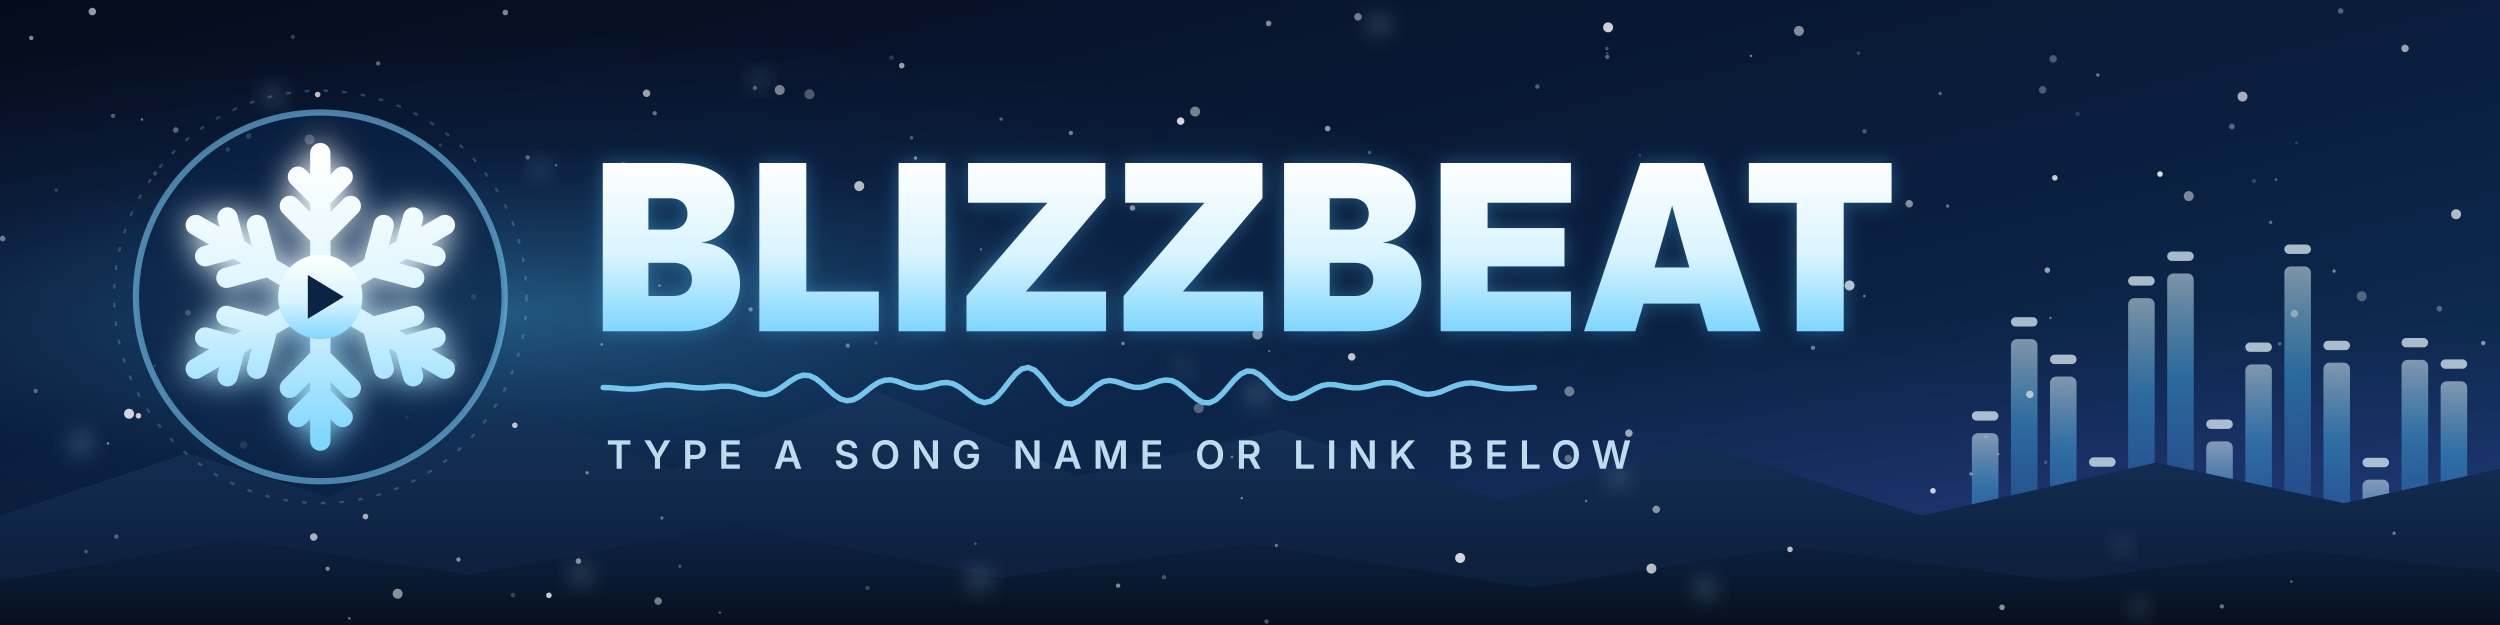
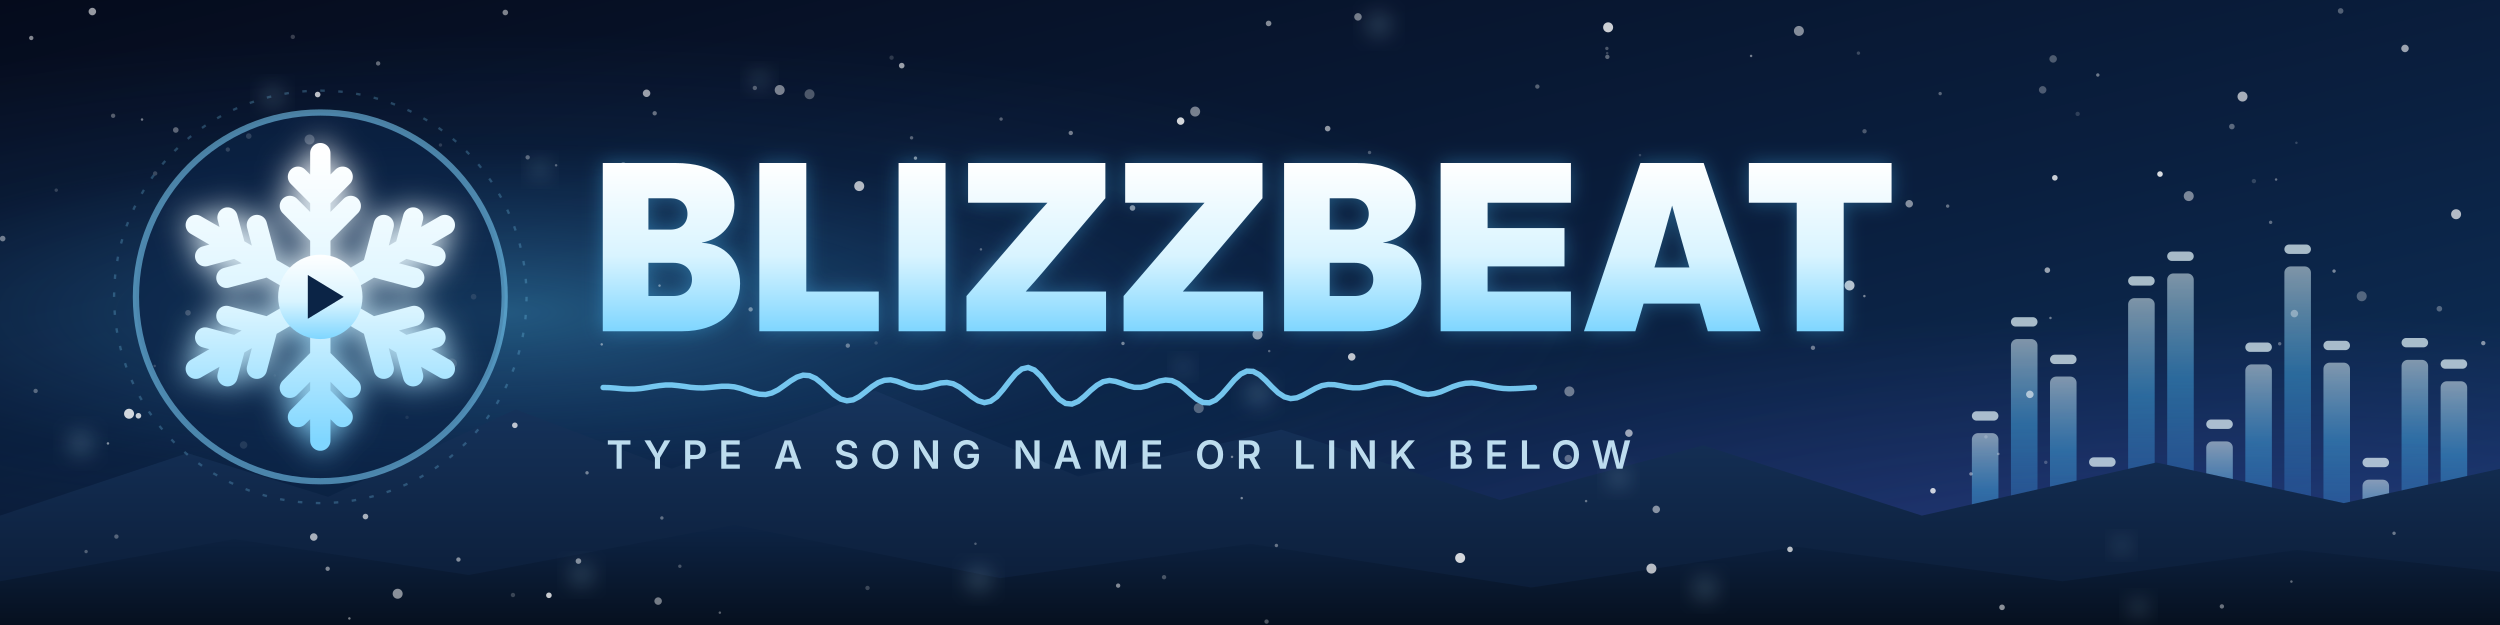
<svg xmlns="http://www.w3.org/2000/svg" width="1600" height="400" viewBox="0 0 1600 400">
  <defs>
    <linearGradient id="sky" x1="0" y1="0" x2="1" y2="1">
      <stop offset="0" stop-color="#050b1c" />
      <stop offset="0.55" stop-color="#0a1f3f" />
      <stop offset="1" stop-color="#0f3561" />
    </linearGradient>
    <radialGradient id="glow" cx="0.2" cy="0.5" r="0.45">
      <stop offset="0" stop-color="#4fc3ff" stop-opacity="0.38" />
      <stop offset="0.6" stop-color="#2b7fd6" stop-opacity="0.08" />
      <stop offset="1" stop-color="#2b7fd6" stop-opacity="0" />
    </radialGradient>
    <radialGradient id="glow2" cx="0.88" cy="1" r="0.5">
      <stop offset="0" stop-color="#7b5cff" stop-opacity="0.25" />
      <stop offset="1" stop-color="#7b5cff" stop-opacity="0" />
    </radialGradient>
    <linearGradient id="ice" x1="0" y1="0" x2="0" y2="1">
      <stop offset="0" stop-color="#ffffff" />
      <stop offset="0.55" stop-color="#d9f4ff" />
      <stop offset="1" stop-color="#7fd6ff" />
    </linearGradient>
    <linearGradient id="bar" x1="0" y1="1" x2="0" y2="0">
      <stop offset="0" stop-color="#2a6fd8" stop-opacity="0.15" />
      <stop offset="0.7" stop-color="#4fc3ff" stop-opacity="0.75" />
      <stop offset="1" stop-color="#e9fbff" stop-opacity="0.95" />
    </linearGradient>
    <linearGradient id="ridge1" x1="0" y1="0" x2="0" y2="1">
      <stop offset="0" stop-color="#16345d" />
      <stop offset="1" stop-color="#0a1a33" />
    </linearGradient>
    <linearGradient id="ridge2" x1="0" y1="0" x2="0" y2="1">
      <stop offset="0" stop-color="#0d2445" />
      <stop offset="1" stop-color="#06101f" />
    </linearGradient>
    <filter id="soft" x="-50%" y="-50%" width="200%" height="200%">
      <feGaussianBlur stdDeviation="6" />
    </filter>
    <filter id="flakeGlow" x="-50%" y="-50%" width="200%" height="200%">
      <feGaussianBlur stdDeviation="10" result="b" />
      <feMerge>
        <feMergeNode in="b" />
        <feMergeNode in="SourceGraphic" />
      </feMerge>
    </filter>
  </defs>
  <rect width="1600" height="400" fill="url(#sky)" />
  <rect width="1600" height="400" fill="url(#glow)" />
  <rect width="1600" height="400" fill="url(#glow2)" />
  <rect x="1262" y="277.2" width="17" height="122.8" rx="4" fill="url(#bar)" opacity="0.55" />
  <rect x="1262" y="263.2" width="17" height="6" rx="3" fill="#e9fbff" opacity="0.7" />
  <rect x="1287" y="217.0" width="17" height="183.0" rx="4" fill="url(#bar)" opacity="0.55" />
  <rect x="1287" y="203.0" width="17" height="6" rx="3" fill="#e9fbff" opacity="0.7" />
  <rect x="1312" y="241.0" width="17" height="159.0" rx="4" fill="url(#bar)" opacity="0.55" />
  <rect x="1312" y="227.0" width="17" height="6" rx="3" fill="#e9fbff" opacity="0.7" />
  <rect x="1337" y="306.7" width="17" height="93.3" rx="4" fill="url(#bar)" opacity="0.55" />
  <rect x="1337" y="292.7" width="17" height="6" rx="3" fill="#e9fbff" opacity="0.7" />
  <rect x="1362" y="190.8" width="17" height="209.2" rx="4" fill="url(#bar)" opacity="0.55" />
  <rect x="1362" y="176.8" width="17" height="6" rx="3" fill="#e9fbff" opacity="0.7" />
  <rect x="1387" y="175.0" width="17" height="225.0" rx="4" fill="url(#bar)" opacity="0.55" />
  <rect x="1387" y="161.0" width="17" height="6" rx="3" fill="#e9fbff" opacity="0.7" />
  <rect x="1412" y="282.5" width="17" height="117.5" rx="4" fill="url(#bar)" opacity="0.55" />
  <rect x="1412" y="268.5" width="17" height="6" rx="3" fill="#e9fbff" opacity="0.7" />
  <rect x="1437" y="233.2" width="17" height="166.8" rx="4" fill="url(#bar)" opacity="0.55" />
  <rect x="1437" y="219.2" width="17" height="6" rx="3" fill="#e9fbff" opacity="0.7" />
  <rect x="1462" y="170.5" width="17" height="229.5" rx="4" fill="url(#bar)" opacity="0.55" />
  <rect x="1462" y="156.5" width="17" height="6" rx="3" fill="#e9fbff" opacity="0.7" />
  <rect x="1487" y="232.1" width="17" height="167.9" rx="4" fill="url(#bar)" opacity="0.55" />
  <rect x="1487" y="218.1" width="17" height="6" rx="3" fill="#e9fbff" opacity="0.7" />
  <rect x="1512" y="307.0" width="17" height="93.0" rx="4" fill="url(#bar)" opacity="0.55" />
  <rect x="1512" y="293.0" width="17" height="6" rx="3" fill="#e9fbff" opacity="0.7" />
  <rect x="1537" y="230.3" width="17" height="169.7" rx="4" fill="url(#bar)" opacity="0.55" />
  <rect x="1537" y="216.3" width="17" height="6" rx="3" fill="#e9fbff" opacity="0.7" />
  <rect x="1562" y="244.0" width="17" height="156.0" rx="4" fill="url(#bar)" opacity="0.55" />
  <rect x="1562" y="230.0" width="17" height="6" rx="3" fill="#e9fbff" opacity="0.7" />
  <path d="M0 400 L0 330 L120 290 L210 318 L330 262 L430 300 L560 250 L690 305 L820 275 L960 320 L1090 285 L1230 330 L1380 296 L1500 322 L1600 300 L1600 400 Z" fill="url(#ridge1)" />
  <path d="M0 400 L0 372 L150 345 L300 368 L470 336 L640 370 L800 348 L980 376 L1150 350 L1320 372 L1470 352 L1600 366 L1600 400 Z" fill="url(#ridge2)" />
  <circle cx="518.1" cy="60.3" r="3.2" fill="#ffffff" opacity="0.28" />
  <circle cx="1314.0" cy="37.7" r="2.4" fill="#ffffff" opacity="0.28" />
  <circle cx="811.9" cy="15.0" r="1.8" fill="#ffffff" opacity="0.50" />
  <circle cx="385.1" cy="220.4" r="0.8" fill="#ffffff" opacity="0.45" />
  <circle cx="198.1" cy="89.3" r="3.2" fill="#ffffff" opacity="0.60" />
  <circle cx="99.0" cy="234.2" r="0.8" fill="#ffffff" opacity="0.50" />
  <circle cx="74.5" cy="343.4" r="1.4" fill="#ffffff" opacity="0.30" />
  <circle cx="865.1" cy="228.4" r="2.4" fill="#ffffff" opacity="0.74" />
  <circle cx="289.2" cy="232.6" r="3.2" fill="#ffffff" opacity="0.36" />
  <circle cx="155.9" cy="284.8" r="2.4" fill="#ffffff" opacity="0.29" />
  <circle cx="329.5" cy="272.2" r="1.8" fill="#ffffff" opacity="0.72" />
  <circle cx="745.0" cy="369.4" r="1.4" fill="#ffffff" opacity="0.26" />
  <circle cx="1271.0" cy="279.6" r="1.1" fill="#ffffff" opacity="0.18" />
  <circle cx="480.4" cy="198.0" r="1.4" fill="#ffffff" opacity="0.41" />
  <circle cx="460.7" cy="392.1" r="0.8" fill="#ffffff" opacity="0.33" />
  <circle cx="263.9" cy="136.8" r="1.8" fill="#ffffff" opacity="0.50" />
  <circle cx="1539.2" cy="31.0" r="2.4" fill="#ffffff" opacity="0.59" />
  <circle cx="1400.8" cy="125.5" r="3.2" fill="#ffffff" opacity="0.46" />
  <circle cx="794.7" cy="318.8" r="0.8" fill="#ffffff" opacity="0.45" />
  <circle cx="1511.5" cy="189.6" r="3.2" fill="#ffffff" opacity="0.29" />
  <circle cx="1169.9" cy="123.8" r="2.4" fill="#ffffff" opacity="0.85" />
  <circle cx="1315.1" cy="113.8" r="1.8" fill="#ffffff" opacity="0.78" />
  <circle cx="555.2" cy="376.3" r="1.4" fill="#ffffff" opacity="0.21" />
  <circle cx="187.4" cy="23.6" r="1.4" fill="#ffffff" opacity="0.20" />
  <circle cx="396.2" cy="156.4" r="1.8" fill="#ffffff" opacity="0.30" />
  <circle cx="718.7" cy="219.8" r="1.1" fill="#ffffff" opacity="0.44" />
  <circle cx="1382.4" cy="111.4" r="1.8" fill="#ffffff" opacity="0.84" />
  <circle cx="1092.4" cy="152.2" r="1.1" fill="#ffffff" opacity="0.20" />
  <circle cx="281.9" cy="92.8" r="1.1" fill="#ffffff" opacity="0.15" />
  <circle cx="1329.7" cy="72.9" r="1.4" fill="#ffffff" opacity="0.15" />
  <circle cx="670.3" cy="147.7" r="2.4" fill="#ffffff" opacity="0.44" />
  <circle cx="200.8" cy="343.7" r="2.4" fill="#ffffff" opacity="0.64" />
  <circle cx="1183.7" cy="182.7" r="3.2" fill="#ffffff" opacity="0.73" />
  <circle cx="627.8" cy="159.6" r="0.8" fill="#ffffff" opacity="0.32" />
  <circle cx="640.7" cy="76.2" r="1.1" fill="#ffffff" opacity="0.31" />
  <circle cx="175.9" cy="240.3" r="0.8" fill="#ffffff" opacity="0.15" />
  <circle cx="242.0" cy="40.6" r="1.4" fill="#ffffff" opacity="0.37" />
  <circle cx="112.5" cy="83.2" r="1.8" fill="#ffffff" opacity="0.34" />
  <circle cx="403.6" cy="139.0" r="1.4" fill="#ffffff" opacity="0.32" />
  <circle cx="184.6" cy="195.2" r="1.8" fill="#ffffff" opacity="0.54" />
  <circle cx="499.0" cy="57.6" r="3.2" fill="#ffffff" opacity="0.46" />
  <circle cx="423.6" cy="331.5" r="1.1" fill="#ffffff" opacity="0.34" />
  <circle cx="328.3" cy="380.8" r="1.4" fill="#ffffff" opacity="0.20" />
  <circle cx="869.1" cy="10.8" r="2.4" fill="#ffffff" opacity="0.43" />
  <circle cx="1028.7" cy="36.4" r="1.4" fill="#ffffff" opacity="0.34" />
  <circle cx="1453.2" cy="142.3" r="1.1" fill="#ffffff" opacity="0.34" />
  <circle cx="1246.5" cy="131.9" r="1.1" fill="#ffffff" opacity="0.37" />
  <circle cx="1261.4" cy="303.3" r="1.1" fill="#ffffff" opacity="0.44" />
  <circle cx="1309.3" cy="295.9" r="1.1" fill="#ffffff" opacity="0.22" />
  <circle cx="788.5" cy="292.4" r="0.8" fill="#ffffff" opacity="0.43" />
  <circle cx="755.6" cy="77.5" r="2.4" fill="#ffffff" opacity="0.82" />
  <circle cx="715.6" cy="374.8" r="1.4" fill="#ffffff" opacity="0.49" />
  <circle cx="583.4" cy="88.2" r="1.1" fill="#ffffff" opacity="0.32" />
  <circle cx="540.4" cy="193.1" r="2.4" fill="#ffffff" opacity="0.75" />
  <circle cx="767.2" cy="261.2" r="3.2" fill="#ffffff" opacity="0.30" />
  <circle cx="1056.9" cy="363.9" r="3.2" fill="#ffffff" opacity="0.70" />
  <circle cx="764.9" cy="71.4" r="3.2" fill="#ffffff" opacity="0.45" />
  <circle cx="1281.3" cy="388.7" r="1.8" fill="#ffffff" opacity="0.53" />
  <circle cx="1189.4" cy="34.0" r="1.1" fill="#ffffff" opacity="0.21" />
  <circle cx="203.3" cy="60.5" r="1.8" fill="#ffffff" opacity="0.73" />
  <circle cx="233.9" cy="330.6" r="1.8" fill="#ffffff" opacity="0.64" />
  <circle cx="560.7" cy="219.5" r="1.1" fill="#ffffff" opacity="0.16" />
  <circle cx="1279.0" cy="290.5" r="0.8" fill="#ffffff" opacity="0.34" />
  <circle cx="1493.8" cy="173.5" r="1.1" fill="#ffffff" opacity="0.45" />
  <circle cx="337.7" cy="100.7" r="1.4" fill="#ffffff" opacity="0.33" />
  <circle cx="1221.9" cy="130.4" r="2.4" fill="#ffffff" opacity="0.50" />
  <circle cx="209.7" cy="364.0" r="1.4" fill="#ffffff" opacity="0.47" />
  <circle cx="1060.0" cy="326.0" r="2.4" fill="#ffffff" opacity="0.50" />
  <circle cx="1468.4" cy="200.7" r="2.4" fill="#ffffff" opacity="0.34" />
  <circle cx="816.9" cy="349.1" r="1.1" fill="#ffffff" opacity="0.37" />
  <circle cx="1241.7" cy="59.9" r="1.1" fill="#ffffff" opacity="0.32" />
  <circle cx="1160.3" cy="222.6" r="1.4" fill="#ffffff" opacity="0.40" />
  <circle cx="849.2" cy="193.0" r="0.8" fill="#ffffff" opacity="0.47" />
  <circle cx="90.9" cy="76.5" r="0.8" fill="#ffffff" opacity="0.43" />
  <circle cx="812.3" cy="224.7" r="0.8" fill="#ffffff" opacity="0.31" />
  <circle cx="980.0" cy="202.2" r="2.4" fill="#ffffff" opacity="0.37" />
  <circle cx="443.5" cy="203.3" r="1.8" fill="#ffffff" opacity="0.55" />
  <circle cx="396.2" cy="209.3" r="1.4" fill="#ffffff" opacity="0.48" />
  <circle cx="1428.4" cy="81.0" r="1.8" fill="#ffffff" opacity="0.33" />
  <circle cx="194.6" cy="176.8" r="0.8" fill="#ffffff" opacity="0.39" />
  <circle cx="685.3" cy="85.1" r="1.4" fill="#ffffff" opacity="0.43" />
  <circle cx="1435.2" cy="61.8" r="3.2" fill="#ffffff" opacity="0.64" />
  <circle cx="585.9" cy="101.2" r="1.1" fill="#ffffff" opacity="0.50" />
  <circle cx="351.3" cy="381.0" r="1.8" fill="#ffffff" opacity="0.78" />
  <circle cx="260.5" cy="267.1" r="1.1" fill="#ffffff" opacity="0.21" />
  <circle cx="690.4" cy="206.2" r="1.4" fill="#ffffff" opacity="0.30" />
  <circle cx="570.6" cy="36.9" r="1.4" fill="#ffffff" opacity="0.16" />
  <circle cx="886.5" cy="176.2" r="0.8" fill="#ffffff" opacity="0.29" />
  <circle cx="827.9" cy="118.2" r="0.8" fill="#ffffff" opacity="0.19" />
  <circle cx="1469.7" cy="91.4" r="0.8" fill="#ffffff" opacity="0.18" />
  <circle cx="435.1" cy="362.4" r="1.1" fill="#ffffff" opacity="0.25" />
  <circle cx="207.3" cy="168.9" r="3.2" fill="#ffffff" opacity="0.74" />
  <circle cx="413.8" cy="59.7" r="2.4" fill="#ffffff" opacity="0.59" />
  <circle cx="1120.7" cy="35.8" r="0.8" fill="#ffffff" opacity="0.44" />
  <circle cx="293.4" cy="358.1" r="1.4" fill="#ffffff" opacity="0.49" />
  <circle cx="1015.1" cy="320.7" r="0.8" fill="#ffffff" opacity="0.37" />
  <circle cx="355.9" cy="105.8" r="0.8" fill="#ffffff" opacity="0.31" />
  <circle cx="542.6" cy="221.2" r="1.4" fill="#ffffff" opacity="0.37" />
  <circle cx="69.1" cy="283.8" r="0.8" fill="#ffffff" opacity="0.50" />
  <circle cx="419.0" cy="72.5" r="1.4" fill="#ffffff" opacity="0.38" />
  <circle cx="849.7" cy="82.3" r="1.8" fill="#ffffff" opacity="0.55" />
  <circle cx="284.6" cy="138.8" r="0.8" fill="#ffffff" opacity="0.51" />
  <circle cx="59.1" cy="7.4" r="2.4" fill="#ffffff" opacity="0.58" />
  <circle cx="303.1" cy="189.9" r="1.8" fill="#ffffff" opacity="0.31" />
  <circle cx="1310.3" cy="172.9" r="1.8" fill="#ffffff" opacity="0.58" />
  <circle cx="1422.0" cy="388.1" r="1.4" fill="#ffffff" opacity="0.40" />
  <circle cx="1571.9" cy="137.1" r="3.2" fill="#ffffff" opacity="0.69" />
  <circle cx="223.6" cy="395.8" r="0.8" fill="#ffffff" opacity="0.45" />
  <circle cx="22.8" cy="250.2" r="1.4" fill="#ffffff" opacity="0.31" />
  <circle cx="88.6" cy="266.1" r="1.8" fill="#ffffff" opacity="0.77" />
  <circle cx="1072.9" cy="112.8" r="1.1" fill="#ffffff" opacity="0.40" />
  <circle cx="72.4" cy="74.1" r="1.4" fill="#ffffff" opacity="0.31" />
  <circle cx="421.2" cy="384.7" r="2.4" fill="#ffffff" opacity="0.44" />
  <circle cx="55.1" cy="353.0" r="1.1" fill="#ffffff" opacity="0.28" />
  <circle cx="1.7" cy="152.7" r="1.8" fill="#ffffff" opacity="0.42" />
  <circle cx="1049.6" cy="99.3" r="0.8" fill="#ffffff" opacity="0.18" />
  <circle cx="1307.3" cy="57.5" r="2.4" fill="#ffffff" opacity="0.28" />
  <circle cx="36.0" cy="121.7" r="1.1" fill="#ffffff" opacity="0.18" />
  <circle cx="1532.2" cy="341.3" r="1.1" fill="#ffffff" opacity="0.39" />
  <circle cx="1145.6" cy="351.6" r="1.8" fill="#ffffff" opacity="0.71" />
  <circle cx="1153.1" cy="197.7" r="1.4" fill="#ffffff" opacity="0.41" />
  <circle cx="1029.2" cy="17.5" r="3.2" fill="#ffffff" opacity="0.79" />
  <circle cx="1003.7" cy="293.5" r="2.4" fill="#ffffff" opacity="0.33" />
  <circle cx="838.0" cy="201.7" r="0.8" fill="#ffffff" opacity="0.45" />
  <circle cx="934.5" cy="357.1" r="3.2" fill="#ffffff" opacity="0.82" />
  <circle cx="1028.6" cy="34.0" r="0.8" fill="#ffffff" opacity="0.20" />
  <circle cx="577.1" cy="42.0" r="1.8" fill="#ffffff" opacity="0.59" />
  <circle cx="1004.4" cy="250.5" r="3.2" fill="#ffffff" opacity="0.40" />
  <circle cx="422.1" cy="182.8" r="0.8" fill="#ffffff" opacity="0.42" />
  <circle cx="804.8" cy="214.1" r="3.2" fill="#ffffff" opacity="0.57" />
  <circle cx="1193.2" cy="189.5" r="0.8" fill="#ffffff" opacity="0.45" />
  <circle cx="375.7" cy="302.6" r="1.1" fill="#ffffff" opacity="0.42" />
  <circle cx="1561.2" cy="197.6" r="1.8" fill="#ffffff" opacity="0.30" />
  <circle cx="1456.7" cy="114.9" r="0.8" fill="#ffffff" opacity="0.37" />
  <circle cx="1028.4" cy="31.0" r="1.1" fill="#ffffff" opacity="0.27" />
  <circle cx="1042.5" cy="277.2" r="2.4" fill="#ffffff" opacity="0.59" />
  <circle cx="20.0" cy="24.3" r="1.4" fill="#ffffff" opacity="0.50" />
  <circle cx="159.2" cy="87.1" r="1.8" fill="#ffffff" opacity="0.42" />
  <circle cx="826.5" cy="185.9" r="1.8" fill="#ffffff" opacity="0.71" />
  <circle cx="1589.3" cy="219.6" r="1.4" fill="#ffffff" opacity="0.50" />
  <circle cx="1498.0" cy="7.0" r="1.8" fill="#ffffff" opacity="0.30" />
  <circle cx="810.6" cy="397.8" r="1.4" fill="#ffffff" opacity="0.29" />
  <circle cx="1466.5" cy="372.2" r="0.8" fill="#ffffff" opacity="0.36" />
  <circle cx="226.8" cy="209.6" r="1.4" fill="#ffffff" opacity="0.20" />
  <circle cx="1312.3" cy="203.5" r="0.8" fill="#ffffff" opacity="0.40" />
  <circle cx="370.2" cy="359.1" r="1.8" fill="#ffffff" opacity="0.49" />
  <circle cx="254.5" cy="380.0" r="3.2" fill="#ffffff" opacity="0.52" />
  <circle cx="483.1" cy="56.3" r="1.4" fill="#ffffff" opacity="0.29" />
  <circle cx="193.5" cy="132.5" r="1.4" fill="#ffffff" opacity="0.42" />
  <circle cx="1342.6" cy="48.0" r="1.1" fill="#ffffff" opacity="0.41" />
  <circle cx="1442.5" cy="115.9" r="1.4" fill="#ffffff" opacity="0.17" />
  <circle cx="624.3" cy="348.0" r="0.8" fill="#ffffff" opacity="0.28" />
  <circle cx="684.9" cy="110.1" r="0.8" fill="#ffffff" opacity="0.25" />
  <circle cx="82.6" cy="264.8" r="3.2" fill="#ffffff" opacity="0.81" />
  <circle cx="398.9" cy="106.3" r="2.4" fill="#ffffff" opacity="0.44" />
  <circle cx="1237.1" cy="314.1" r="1.8" fill="#ffffff" opacity="0.78" />
  <circle cx="1299.1" cy="252.4" r="2.4" fill="#ffffff" opacity="0.58" />
  <circle cx="1151.3" cy="19.8" r="3.2" fill="#ffffff" opacity="0.50" />
  <circle cx="983.9" cy="55.4" r="1.4" fill="#ffffff" opacity="0.32" />
  <circle cx="1459.0" cy="220.0" r="1.1" fill="#ffffff" opacity="0.32" />
  <circle cx="549.9" cy="119.1" r="3.2" fill="#ffffff" opacity="0.69" />
  <circle cx="1044.5" cy="162.5" r="1.1" fill="#ffffff" opacity="0.26" />
  <circle cx="891.7" cy="157.7" r="1.1" fill="#ffffff" opacity="0.38" />
  <circle cx="120.3" cy="200.2" r="1.8" fill="#ffffff" opacity="0.58" />
  <circle cx="724.8" cy="133.1" r="1.8" fill="#ffffff" opacity="0.51" />
  <circle cx="876.5" cy="97.6" r="1.1" fill="#ffffff" opacity="0.27" />
  <circle cx="145.8" cy="95.7" r="1.4" fill="#ffffff" opacity="0.44" />
  <circle cx="323.4" cy="8.0" r="1.8" fill="#ffffff" opacity="0.48" />
  <circle cx="1193.3" cy="84.0" r="1.4" fill="#ffffff" opacity="0.27" />
  <circle cx="99.3" cy="111.0" r="1.4" fill="#ffffff" opacity="0.20" />
  <circle cx="805.4" cy="251.9" r="8.5" fill="#bfe9ff" opacity="0.18" filter="url(#soft)" />
  <circle cx="345.5" cy="108.4" r="6.0" fill="#bfe9ff" opacity="0.18" filter="url(#soft)" />
  <circle cx="639.6" cy="178.3" r="8.8" fill="#bfe9ff" opacity="0.18" filter="url(#soft)" />
  <circle cx="1357.9" cy="349.2" r="5.1" fill="#bfe9ff" opacity="0.18" filter="url(#soft)" />
  <circle cx="51.6" cy="283.8" r="8.6" fill="#bfe9ff" opacity="0.18" filter="url(#soft)" />
  <circle cx="757.2" cy="234.9" r="5.0" fill="#bfe9ff" opacity="0.18" filter="url(#soft)" />
  <circle cx="626.4" cy="370.7" r="8.3" fill="#bfe9ff" opacity="0.18" filter="url(#soft)" />
  <circle cx="1368.7" cy="388.9" r="6.0" fill="#bfe9ff" opacity="0.18" filter="url(#soft)" />
  <circle cx="174.5" cy="61.8" r="7.1" fill="#bfe9ff" opacity="0.18" filter="url(#soft)" />
  <circle cx="1091.3" cy="376.6" r="7.9" fill="#bfe9ff" opacity="0.18" filter="url(#soft)" />
  <circle cx="1035.8" cy="305.9" r="6.8" fill="#bfe9ff" opacity="0.18" filter="url(#soft)" />
  <circle cx="882.4" cy="15.8" r="8.1" fill="#bfe9ff" opacity="0.18" filter="url(#soft)" />
  <circle cx="372.1" cy="368.0" r="7.6" fill="#bfe9ff" opacity="0.18" filter="url(#soft)" />
  <circle cx="486.1" cy="51.2" r="6.0" fill="#bfe9ff" opacity="0.18" filter="url(#soft)" />
  <circle cx="205" cy="190" r="118" fill="#0b2446" opacity="0.65" />
  <circle cx="205" cy="190" r="118" fill="none" stroke="#7fd6ff" stroke-width="4" opacity="0.55" />
-   <circle cx="205" cy="190" r="132" fill="none" stroke="#7fd6ff" stroke-width="1.5" opacity="0.25" stroke-dasharray="3 9" />
+   <circle cx="205" cy="190" r="132" fill="none" stroke="#7fd6ff" stroke-width="1.5" opacity="0.25" stroke-dasharray="2.880 8.639" transform="rotate(0.00 205 190)" />
  <g filter="url(#flakeGlow)">
    <path d="M205.0 190.0 L205.0 98.0 M205.0 151.4 L185.5 131.8 M205.0 151.4 L224.5 131.8 M205.0 127.4 L190.7 113.1 M205.0 127.4 L219.3 113.1 M205.0 92.4 M205.0 190.0 L284.7 144.0 M238.5 170.7 L245.6 144.0 M238.5 170.7 L265.1 177.8 M259.2 158.7 L264.4 139.2 M259.2 158.7 L278.7 164.0 M289.5 141.1 M205.0 190.0 L284.7 236.0 M238.5 209.3 L265.1 202.2 M238.5 209.3 L245.6 236.0 M259.2 221.3 L278.7 216.0 M259.2 221.3 L264.4 240.8 M289.5 238.7 M205.0 190.0 L205.0 282.0 M205.0 228.6 L224.5 248.2 M205.0 228.6 L185.5 248.2 M205.0 252.6 L219.3 266.9 M205.0 252.6 L190.7 266.9 M205.0 287.4 M205.0 190.0 L125.3 236.0 M171.5 209.3 L164.4 236.0 M171.5 209.3 L144.9 202.2 M150.8 221.3 L145.6 240.8 M150.8 221.3 L131.3 216.0 M120.5 238.7 M205.0 190.0 L125.3 144.0 M171.5 170.7 L144.9 177.8 M171.5 170.7 L164.4 144.0 M150.8 158.7 L131.3 164.0 M150.8 158.7 L145.6 139.2 M120.5 141.1" fill="none" stroke="url(#ice)" stroke-width="13" stroke-linecap="round" stroke-linejoin="round" />
    <circle cx="205" cy="190" r="27" fill="url(#ice)" />
  </g>
  <path d="M197 176 L220 190 L197 204 Z" fill="#0b2446" />
  <text x="380" y="212" font-family="Inter Display, Inter, Montserrat, DejaVu Sans, sans-serif" font-weight="900" font-size="148" letter-spacing="4" fill="#4fc3ff" opacity="0.35" filter="url(#soft)">BLIZZBEAT</text>
  <text x="380" y="212" font-family="Inter Display, Inter, Montserrat, DejaVu Sans, sans-serif" font-weight="900" font-size="148" letter-spacing="4" fill="url(#ice)">BLIZZBEAT</text>
  <polyline points="386 248.0 390 248.1 394 248.4 398 248.8 402 249.0 406 249.0 410 248.7 414 248.1 418 247.4 422 246.8 426 246.4 430 246.4 434 246.8 438 247.3 442 247.9 446 248.2 450 248.3 454 248.0 458 247.6 462 247.2 466 247.2 470 247.6 474 248.6 478 250.0 482 251.4 486 252.3 490 252.5 494 251.5 498 249.5 502 246.7 506 243.8 510 241.4 514 240.1 518 240.4 522 242.2 526 245.4 530 249.2 534 252.8 538 255.4 542 256.5 546 255.9 550 253.8 554 250.7 558 247.5 562 244.9 566 243.4 570 243.1 574 244.0 578 245.5 582 247.1 586 248.0 590 248.1 594 247.4 598 246.2 602 245.1 606 244.8 610 245.6 614 247.7 618 250.7 622 253.9 626 256.5 630 257.7 634 256.8 638 253.9 642 249.3 646 244.1 650 239.3 654 236.1 658 235.2 662 236.8 666 240.6 670 245.8 674 251.2 678 255.6 682 258.2 686 258.6 690 256.9 694 253.7 698 249.9 702 246.6 706 244.3 710 243.5 714 244.1 718 245.4 722 246.9 726 247.9 730 247.9 734 247.0 738 245.4 742 243.9 746 243.2 750 243.6 754 245.5 758 248.6 762 252.2 766 255.5 770 257.6 774 257.8 778 256.0 782 252.4 786 247.8 790 243.1 794 239.4 798 237.5 802 237.7 806 239.8 810 243.4 814 247.6 818 251.4 822 254.0 826 255.1 830 254.6 834 252.9 838 250.7 842 248.5 846 246.8 850 246.1 854 246.2 858 246.9 862 247.7 866 248.2 870 248.2 874 247.6 878 246.6 882 245.5 886 244.9 890 244.9 894 245.6 898 247.1 902 248.9 906 250.6 910 251.9 914 252.4 918 251.9 922 250.8 926 249.1 930 247.4 934 246.1 938 245.3 942 245.1 946 245.6 950 246.4 954 247.3 958 248.1 962 248.6 966 248.8 970 248.7 974 248.5 978 248.2 982 248.0" fill="none" stroke="#7fd6ff" stroke-width="3.5" stroke-linecap="round" opacity="0.9" />
  <text x="388" y="300" font-family="Inter, Montserrat, DejaVu Sans, sans-serif" font-weight="600" font-size="25" letter-spacing="7" fill="#cfefff" opacity="0.9">TYPE A SONG NAME OR LINK BELOW</text>
</svg>
